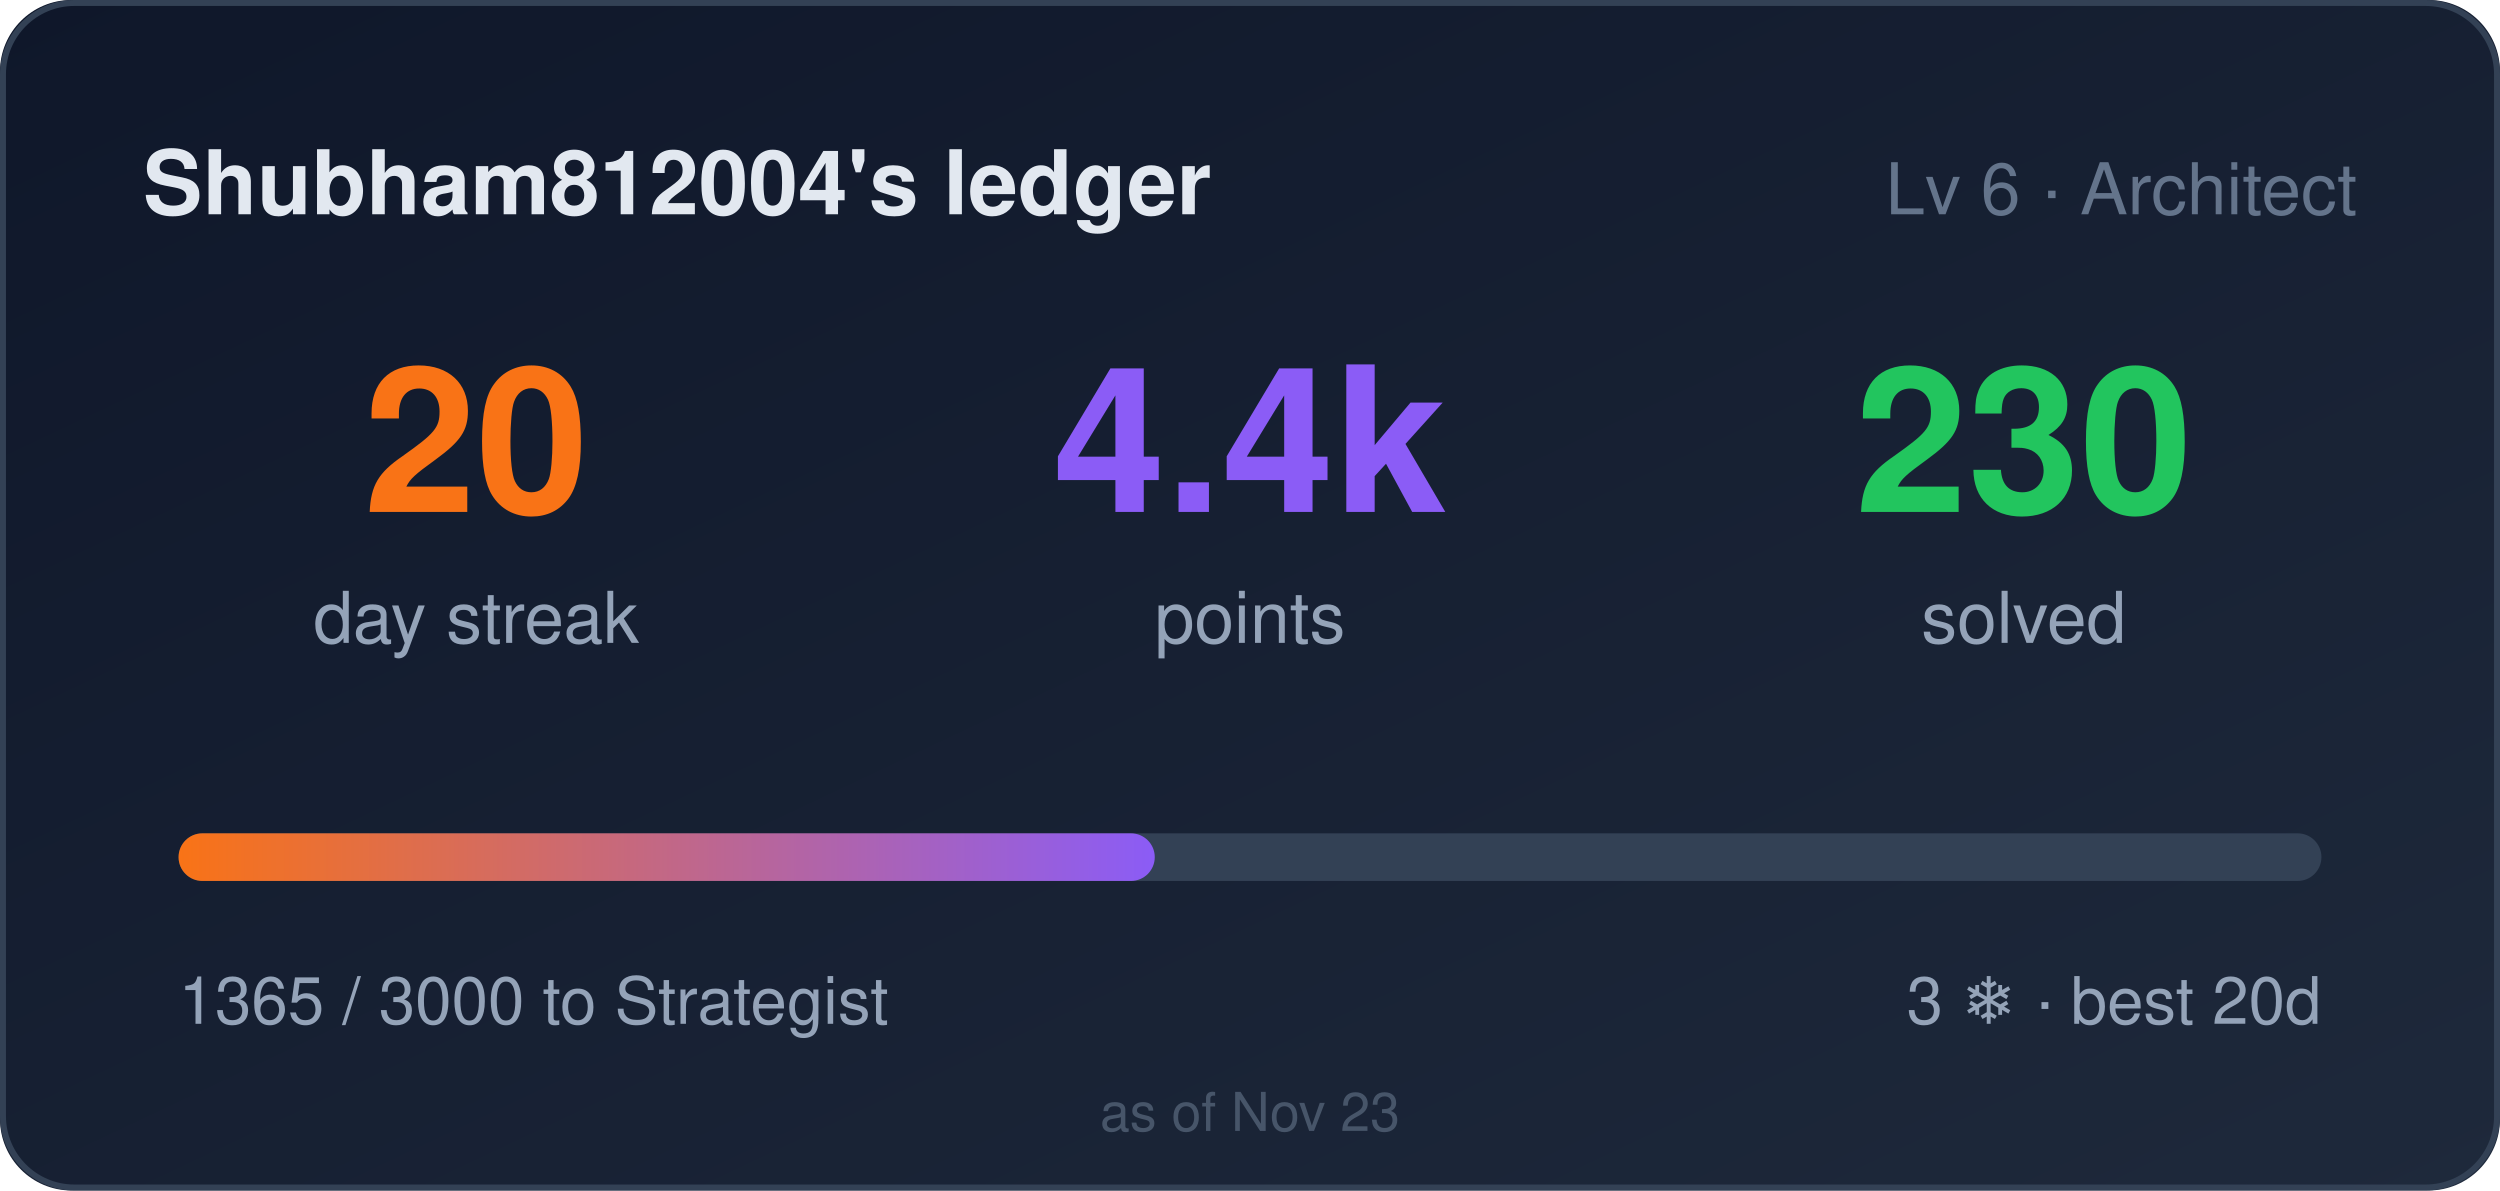
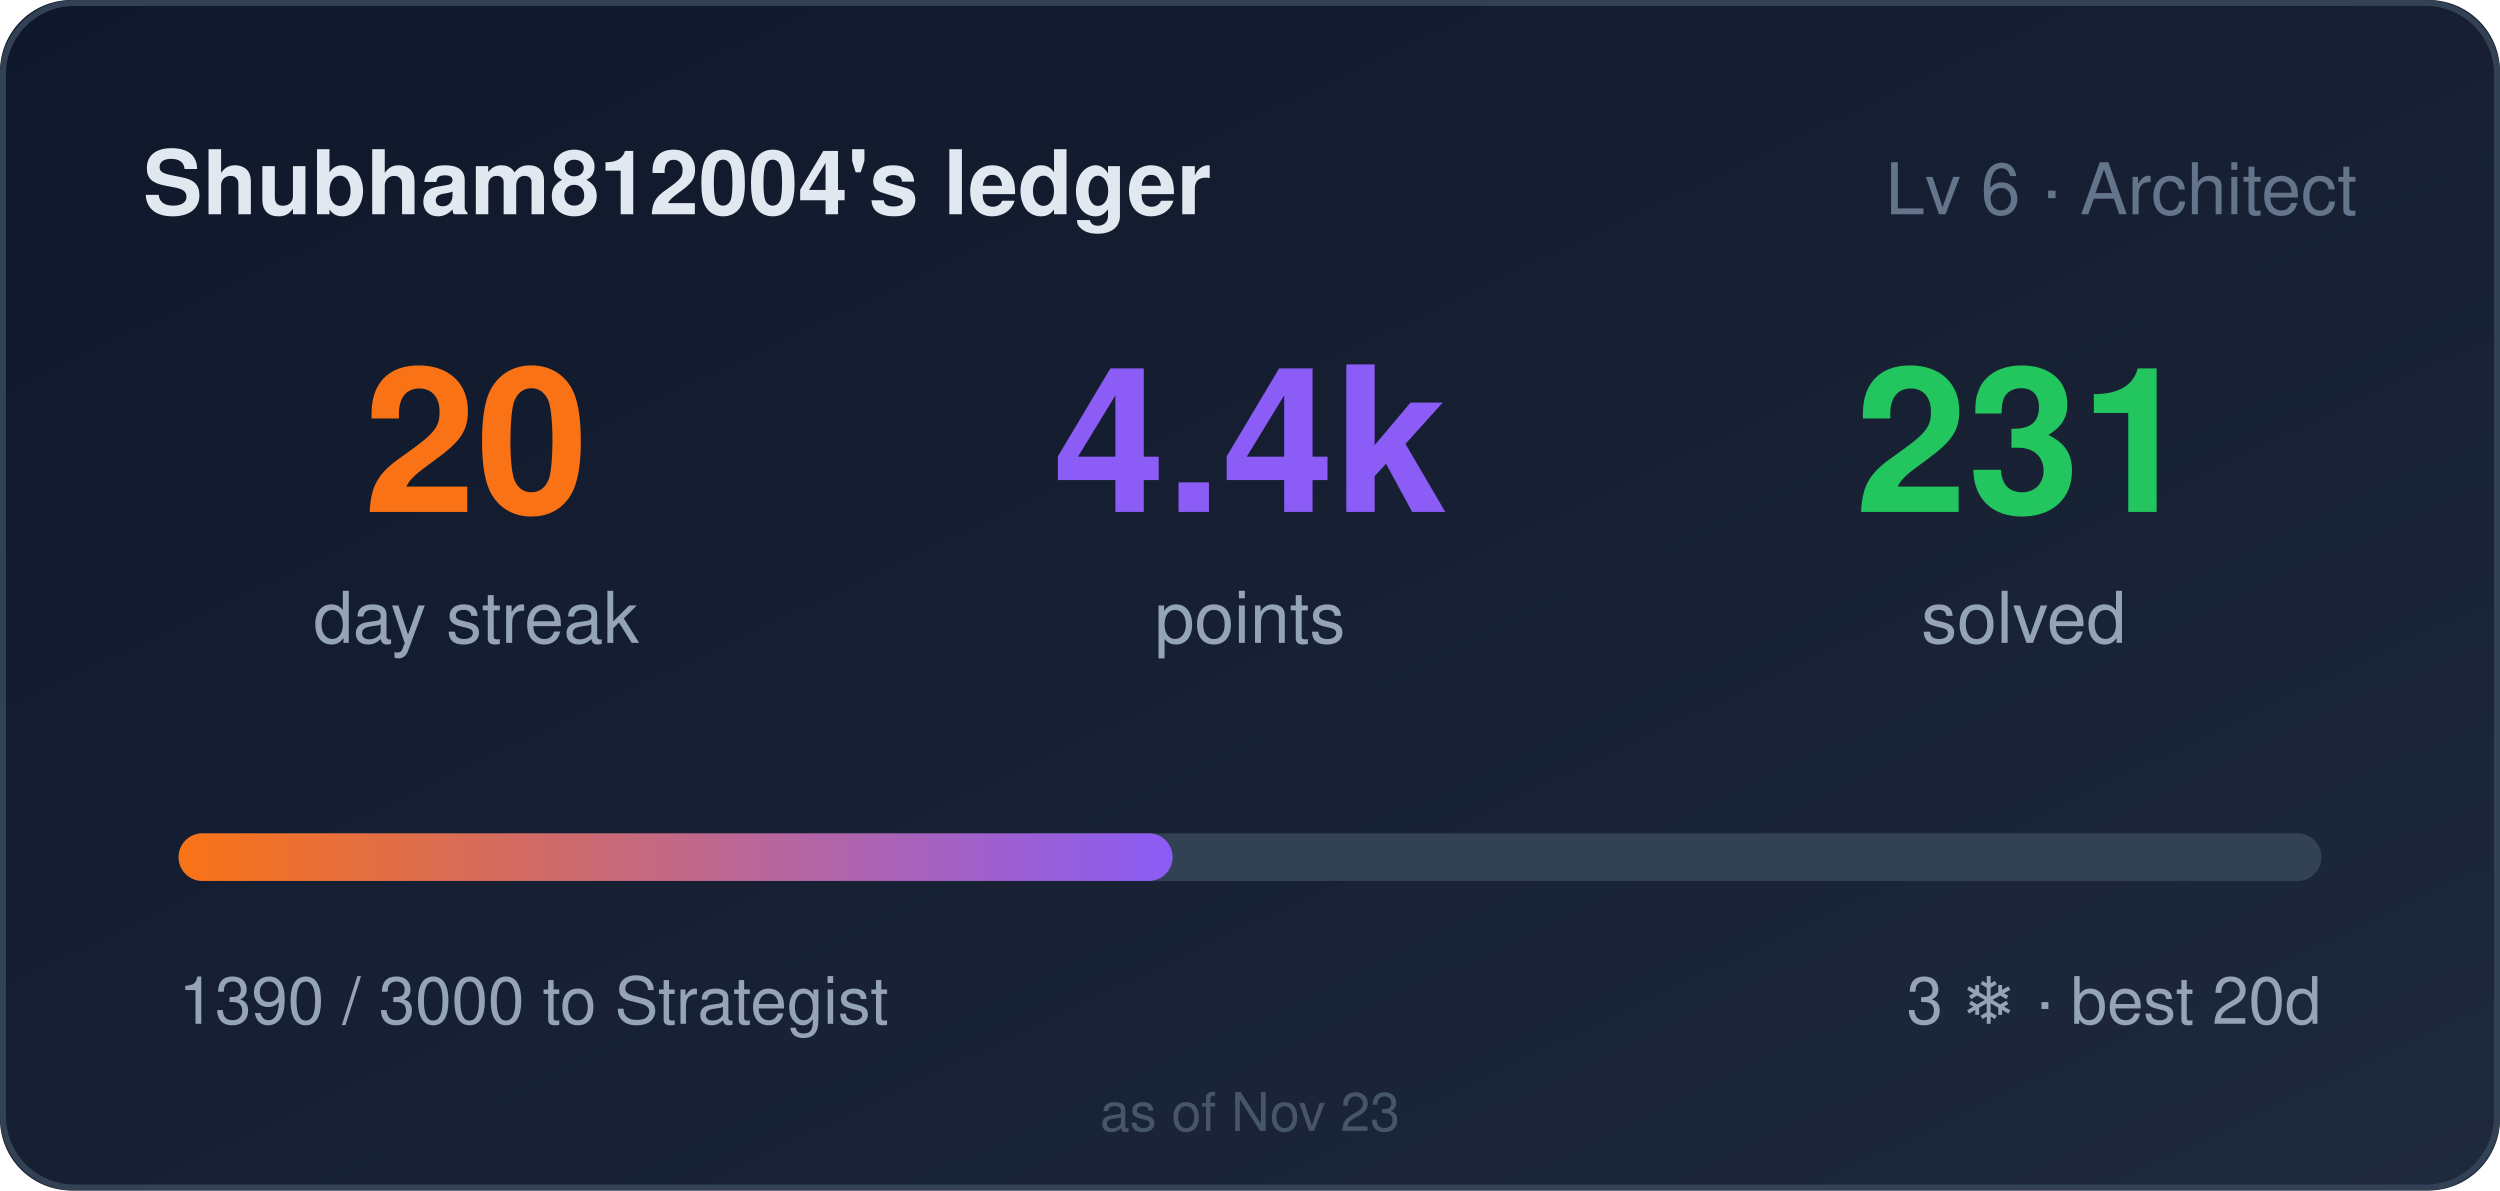
- <svg xmlns="http://www.w3.org/2000/svg" width="420" height="200" role="img" aria-label="Shubham812004's ledger: 20 day streak, 4365 points">
+ <svg xmlns="http://www.w3.org/2000/svg" width="420" height="200" role="img" aria-label="Shubham812004's ledger: 20 day streak, 4390 points">
  <style>
    .bar,.n{transform-box:fill-box}
    .bar{transform-origin:left center}
    @media (prefers-reduced-motion: no-preference){
      .bar{animation:cl-grow .9s cubic-bezier(.22,1,.36,1) both}
      .n{animation:cl-rise .5s ease-out both}
      .n2{animation-delay:.08s}
      .n3{animation-delay:.16s}
    }
    @keyframes cl-grow{from{transform:scaleX(0)}to{transform:scaleX(1)}}
    @keyframes cl-rise{from{opacity:0;transform:translateY(6px)}to{opacity:1;transform:none}}
  </style>
  <defs>
    <linearGradient id="bg" x1="0" y1="0" x2="1" y2="1">
      <stop offset="0" stop-color="#0f172a" />
      <stop offset="1" stop-color="#1e293b" />
    </linearGradient>
    <linearGradient id="bar" x1="0" y1="0" x2="1" y2="0">
      <stop offset="0" stop-color="#f97316" />
      <stop offset="1" stop-color="#8b5cf6" />
    </linearGradient>
  </defs>
  <rect width="420" height="200" rx="12" fill="url(#bg)" />
  <rect x="0.5" y="0.5" width="419" height="199" rx="12" fill="none" stroke="#334155" />
  <text x="24" y="36" fill="#e2e8f0" font-size="15" font-weight="600" font-family="Segoe UI,Helvetica,Arial,sans-serif">Shubham812004's ledger</text>
  <text x="396" y="36" fill="#64748b" font-size="12" text-anchor="end" font-family="Segoe UI,Helvetica,Arial,sans-serif">Lv 6 · Architect</text>
  <g font-family="Segoe UI,Helvetica,Arial,sans-serif">
    <text class="n n1" x="80" y="86" fill="#f97316" font-size="34" font-weight="700" text-anchor="middle">20</text>
    <text x="80" y="108" fill="#94a3b8" font-size="12" text-anchor="middle">day streak</text>
    <text class="n n2" x="210" y="86" fill="#8b5cf6" font-size="34" font-weight="700" text-anchor="middle">4.4k</text>
    <text x="210" y="108" fill="#94a3b8" font-size="12" text-anchor="middle">points</text>
-     <text class="n n3" x="340" y="86" fill="#22c55e" font-size="34" font-weight="700" text-anchor="middle">230</text>
+     <text class="n n3" x="340" y="86" fill="#22c55e" font-size="34" font-weight="700" text-anchor="middle">231</text>
    <text x="340" y="108" fill="#94a3b8" font-size="12" text-anchor="middle">solved</text>
  </g>
  <rect x="30" y="140" width="360" height="8" rx="4" fill="#334155" />
-   <rect class="bar" x="30" y="140" width="164" height="8" rx="4" fill="url(#bar)" />
-   <text x="30" y="172" fill="#94a3b8" font-size="11" font-family="Segoe UI,Helvetica,Arial,sans-serif">1365 / 3000 to Strategist</text>
+   <rect class="bar" x="30" y="140" width="167" height="8" rx="4" fill="url(#bar)" />
+   <text x="30" y="172" fill="#94a3b8" font-size="11" font-family="Segoe UI,Helvetica,Arial,sans-serif">1390 / 3000 to Strategist</text>
  <text x="390" y="172" fill="#94a3b8" font-size="11" text-anchor="end" font-family="Segoe UI,Helvetica,Arial,sans-serif">3 ❄ · best 20d</text>
  <text x="210" y="190" fill="#475569" font-size="9" text-anchor="middle" font-family="Segoe UI,Helvetica,Arial,sans-serif">as of Nov 23</text>
</svg>
